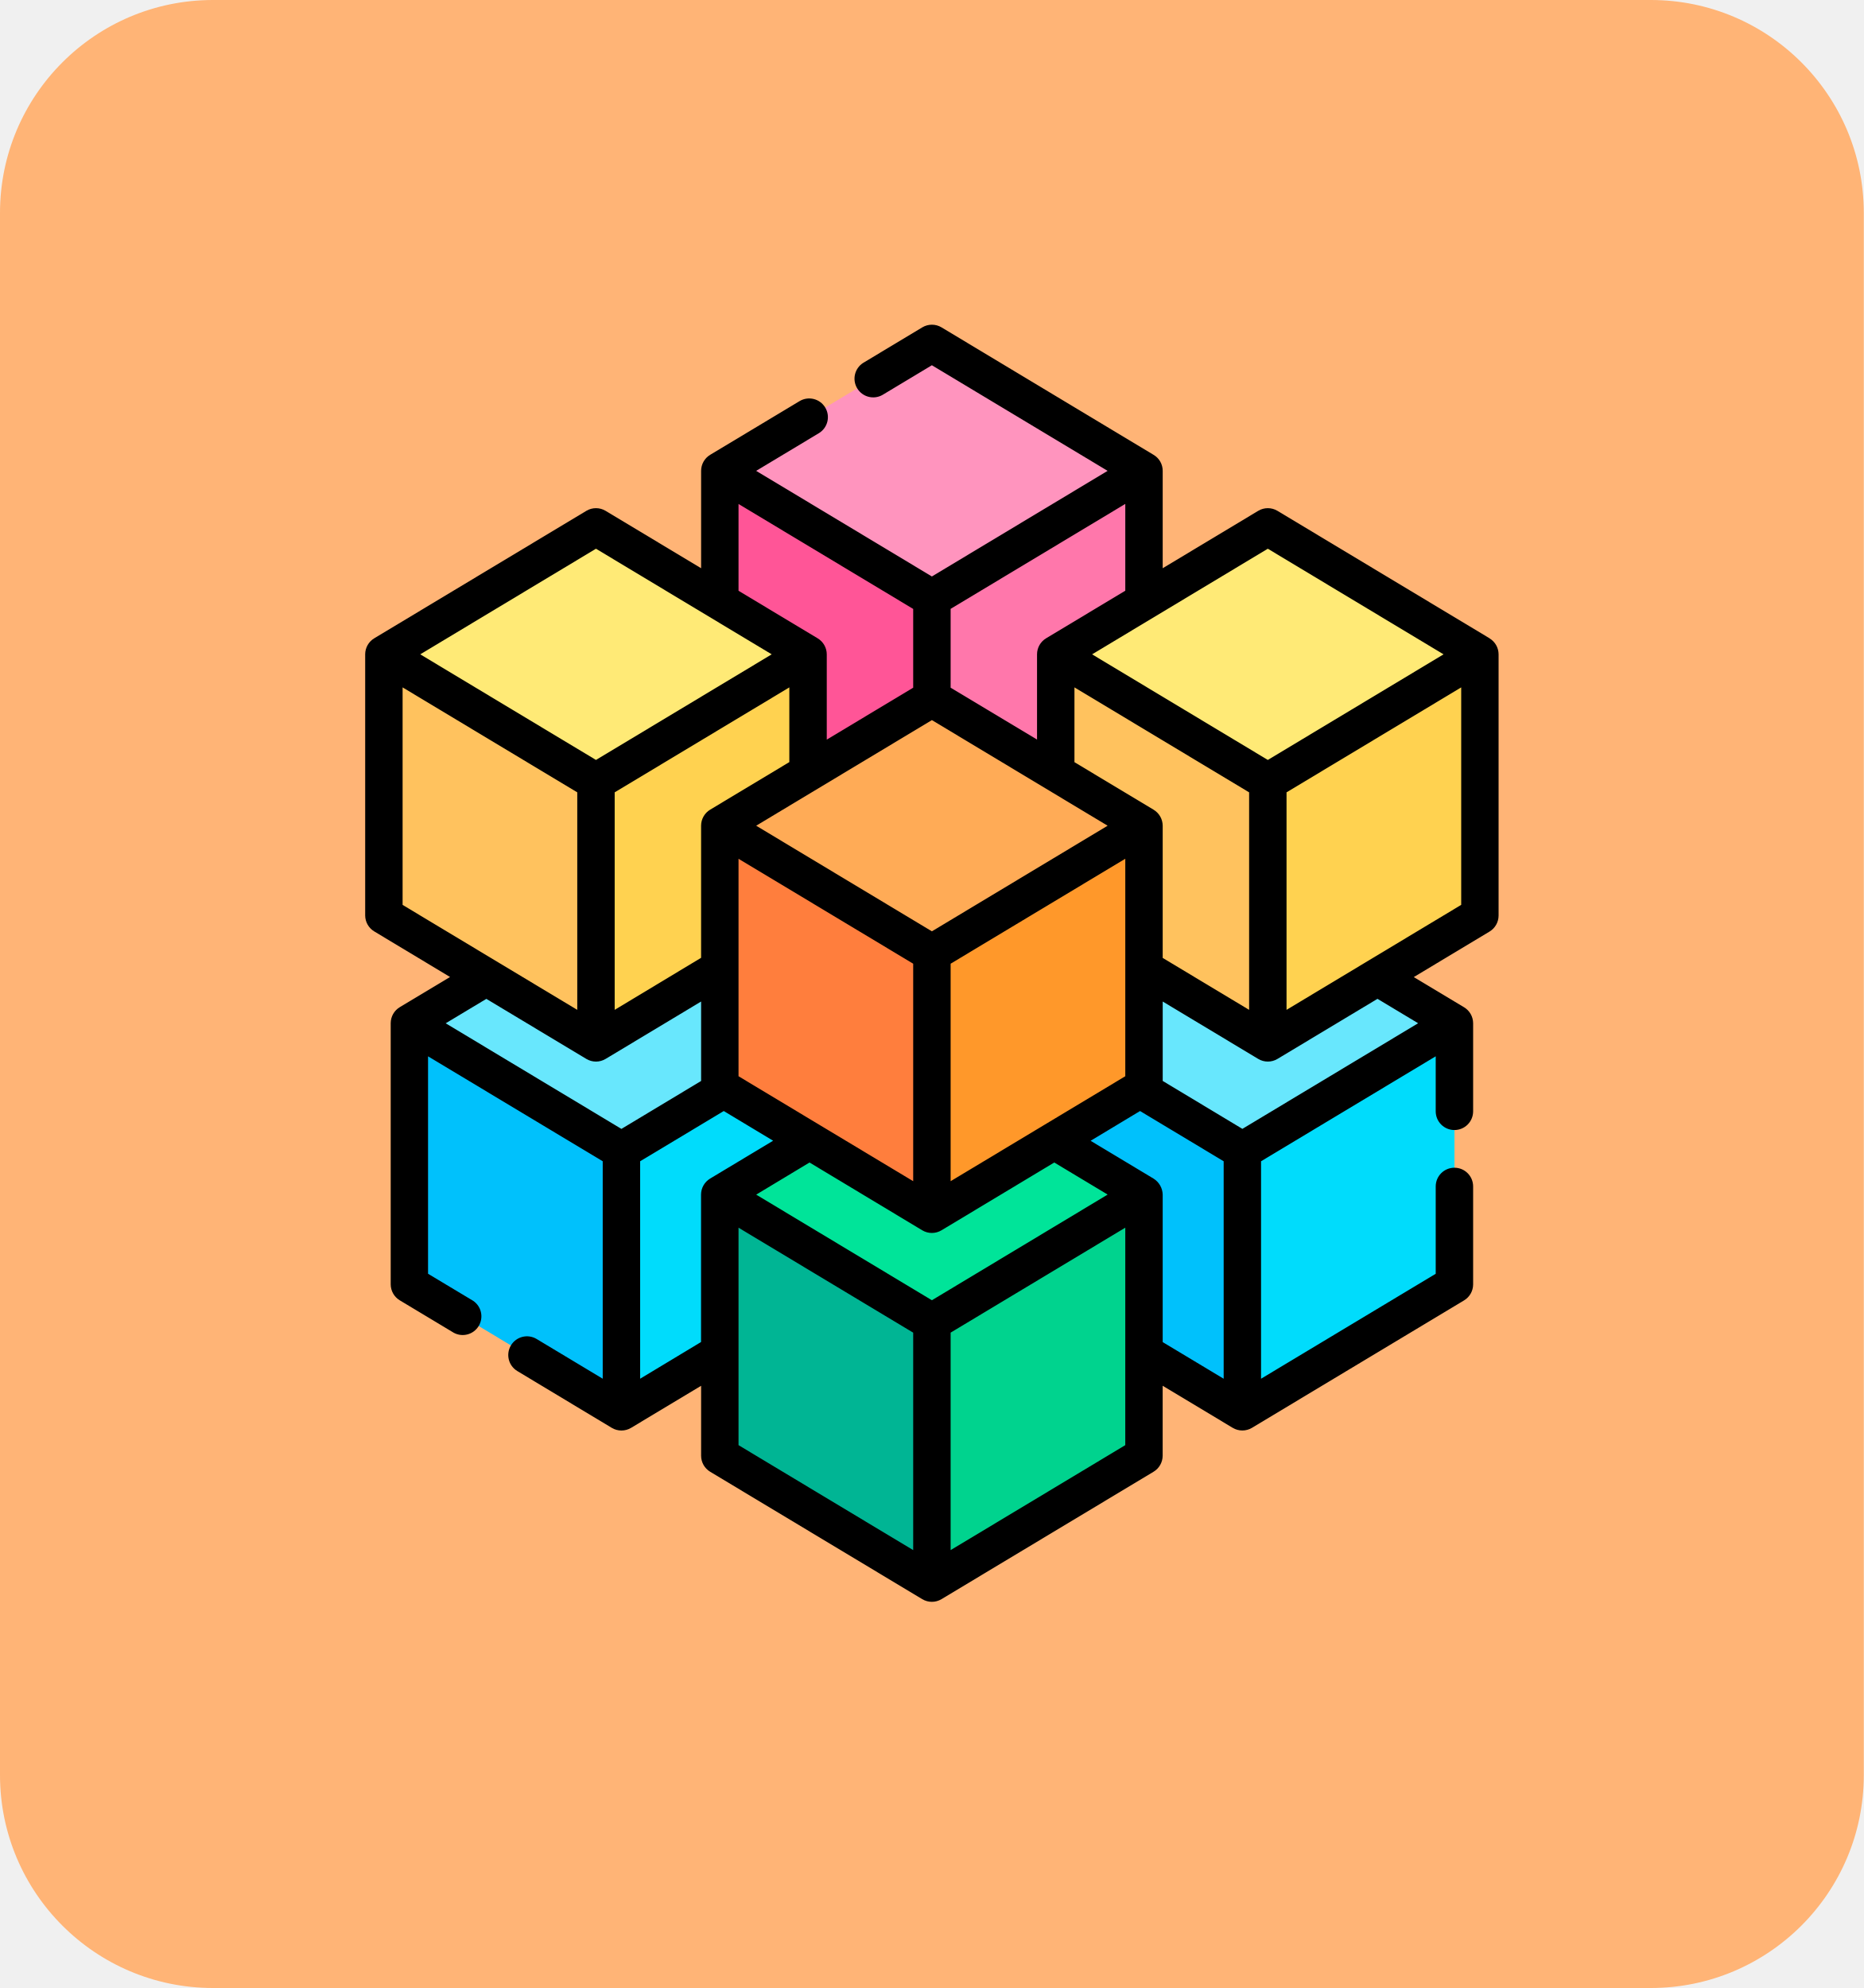
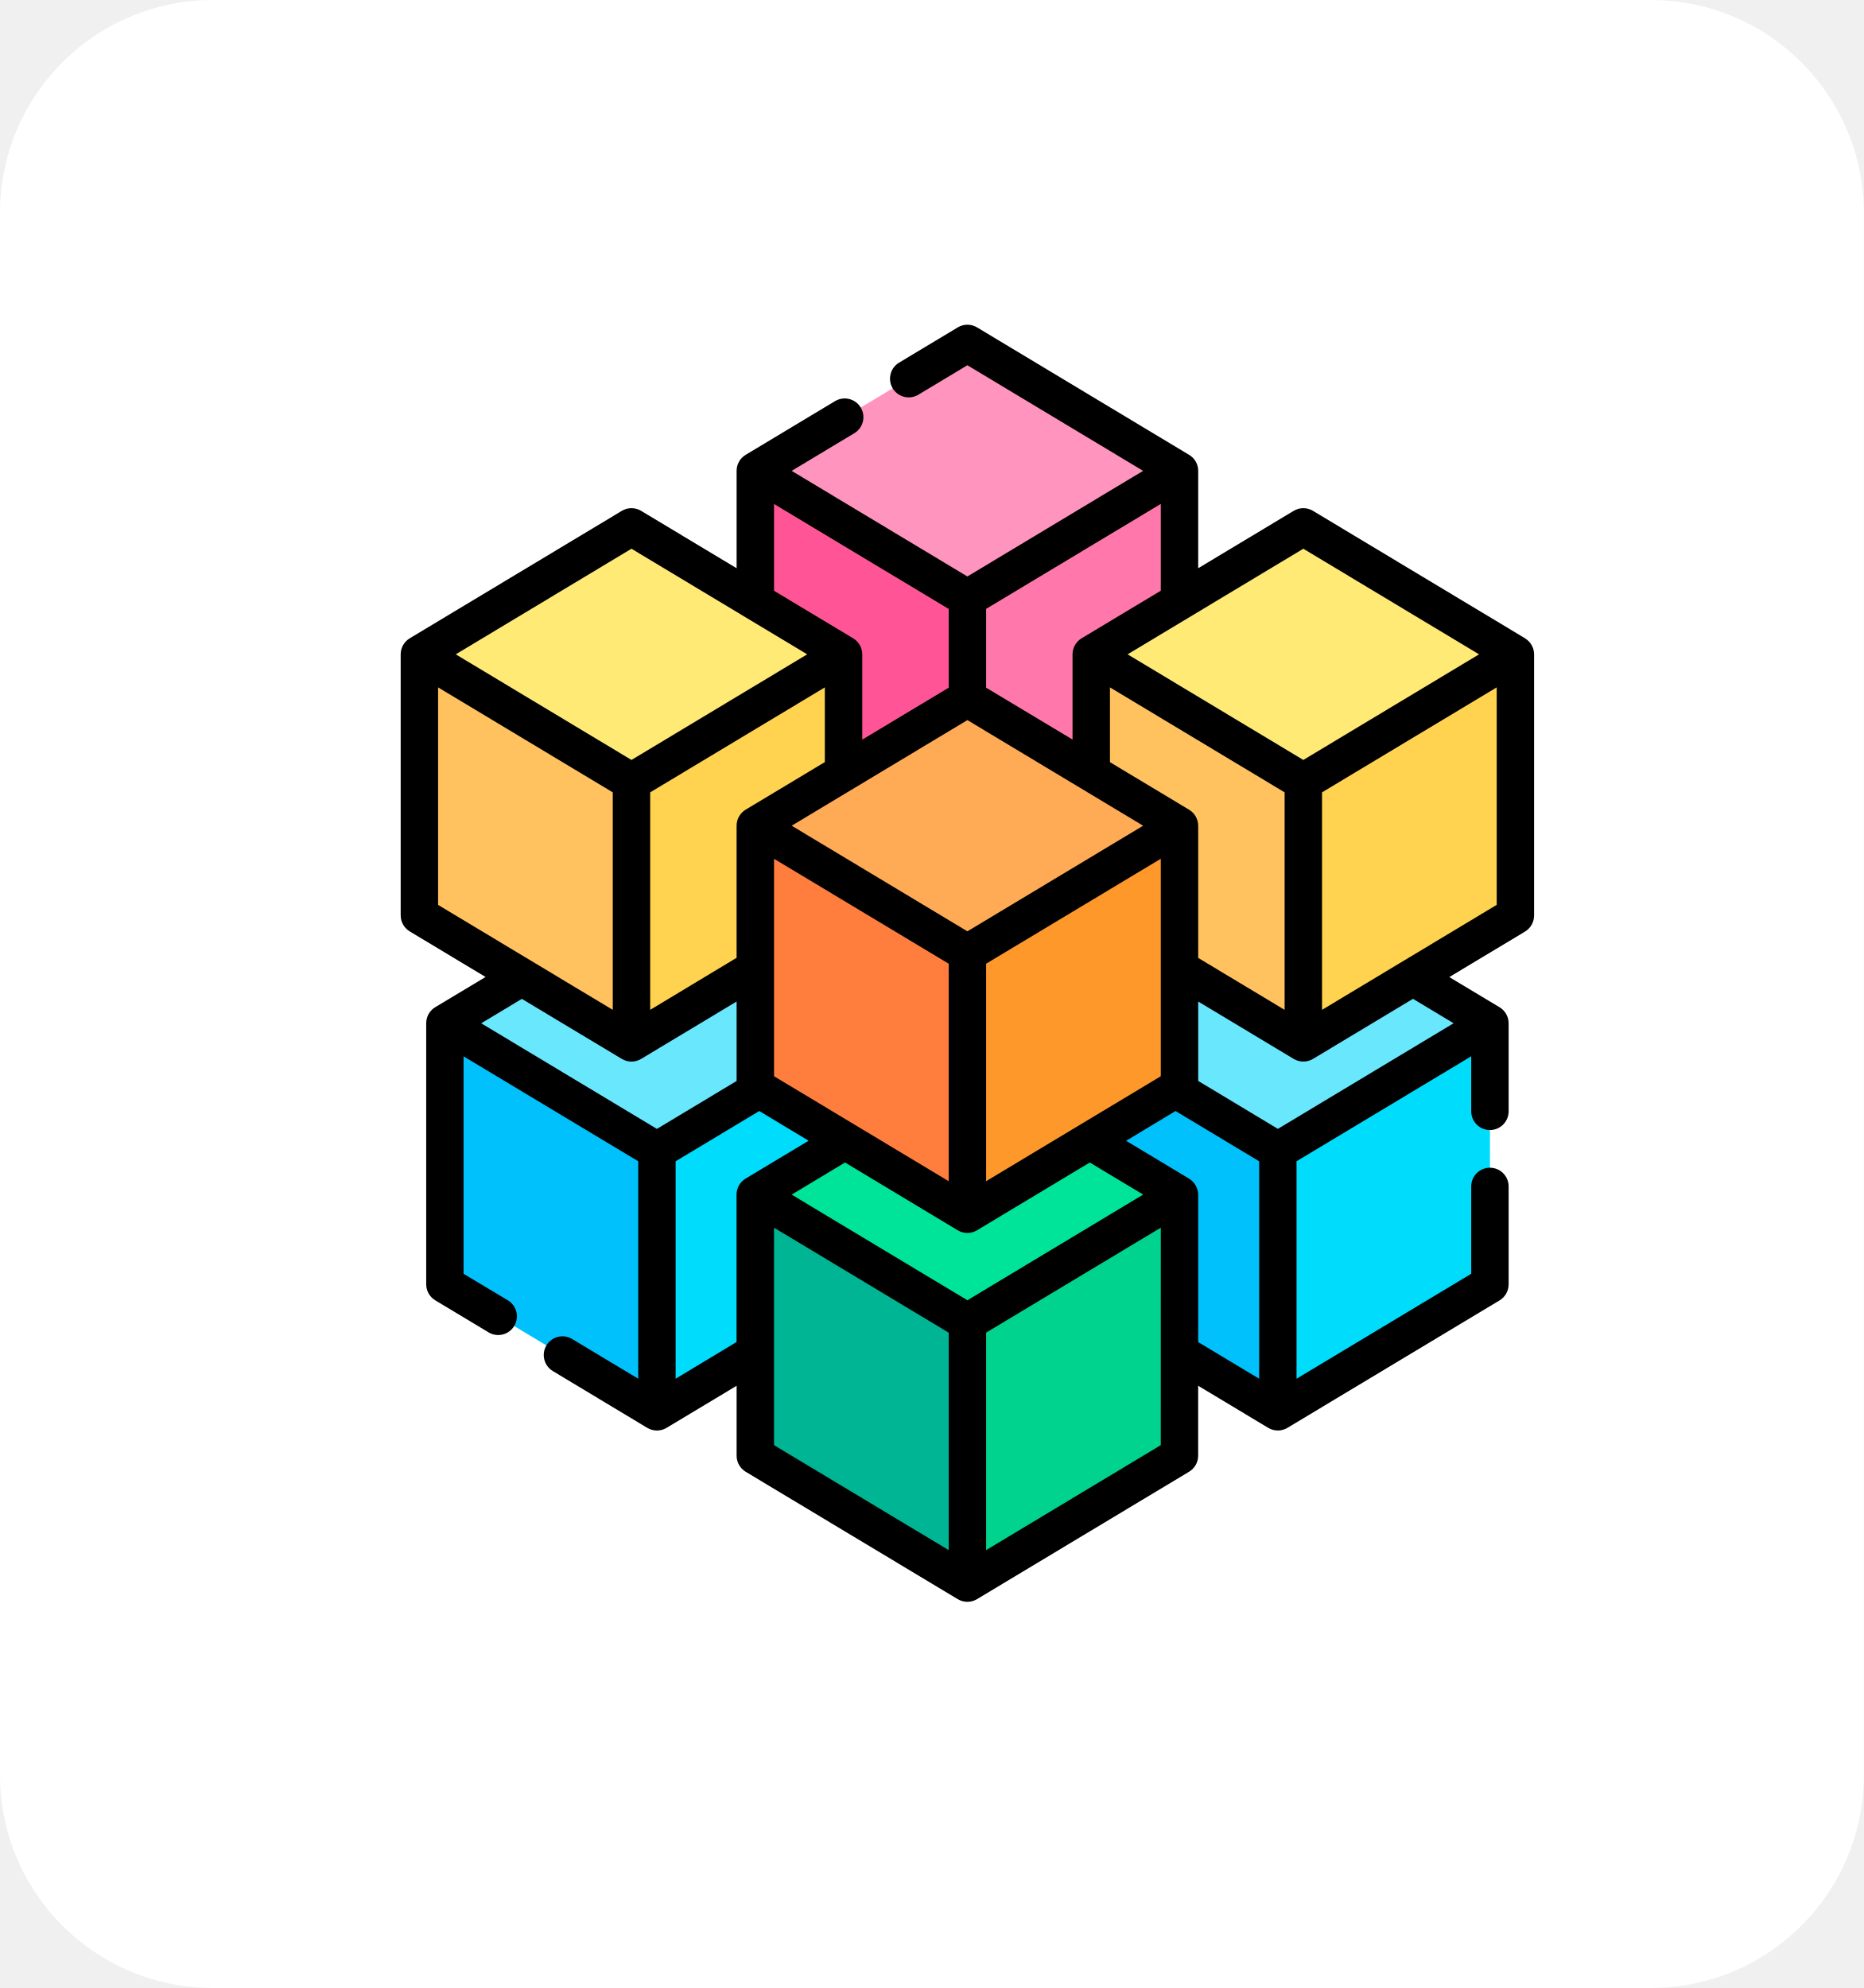
<svg xmlns="http://www.w3.org/2000/svg" width="105" height="112" viewBox="0 0 105 112">
-   <g id="Grupo_1070574" data-name="Grupo 1070574" transform="translate(-228 -1031.016)">
-     <g id="Grupo_1070573" data-name="Grupo 1070573">
-       <g id="Grupo_110668" data-name="Grupo 110668" transform="translate(228 1031.015)">
-         <rect id="Rectángulo_37257" data-name="Rectángulo 37257" width="105" height="112" rx="12" transform="translate(0 0.001)" fill="#ffb476" />
+   <g id="Grupo_1070743" data-name="Grupo 1070743" transform="translate(-226 -1031.016)">
+     <g id="Grupo_1070451" data-name="Grupo 1070451" transform="translate(226 1031.381)">
+       <g id="Grupo_1070742" data-name="Grupo 1070742">
+         <rect id="Rectángulo_37257" data-name="Rectángulo 37257" width="105" height="112" rx="12" transform="translate(0 -0.365)" fill="#fff" />
      </g>
    </g>
    <g id="Grupo_1070450" data-name="Grupo 1070450" transform="translate(14.573 -15.707)">
      <g id="cubo" transform="translate(205.182 1065.016)">
        <g id="Grupo_1070449" data-name="Grupo 1070449" transform="translate(29.872 1.054)">
          <path id="Trazado_817251" data-name="Trazado 817251" d="M58.472,243.306l-11.948-7.179,11.948-7.179,11.948,7.179Z" transform="translate(-45.09 -197.826)" fill="#68e7fd" />
          <path id="Trazado_817252" data-name="Trazado 817252" d="M46.524,280.033v14.711l11.948,7.179V287.212Z" transform="translate(-45.09 -241.732)" fill="#00c1fc" />
          <path id="Trazado_817253" data-name="Trazado 817253" d="M143.489,280.033l-11.948,7.179v14.711l11.948-7.179Z" transform="translate(-118.159 -241.732)" fill="#00dcfc" />
          <path id="Trazado_817254" data-name="Trazado 817254" d="M307.389,243.306l-11.948-7.179,11.948-7.179,11.948,7.179Z" transform="translate(-259.025 -197.826)" fill="#68e7fd" />
          <path id="Trazado_817255" data-name="Trazado 817255" d="M295.441,280.033v14.711l11.948,7.179V287.212Z" transform="translate(-259.025 -241.732)" fill="#00c1fc" />
          <path id="Trazado_817256" data-name="Trazado 817256" d="M392.406,280.033l-11.948,7.179v14.711l11.948-7.179Z" transform="translate(-332.094 -241.732)" fill="#00dcfc" />
          <path id="Trazado_817257" data-name="Trazado 817257" d="M182.93,312.011l-11.948-7.179,11.948-7.179,11.948,7.179Z" transform="translate(-152.057 -256.875)" fill="#00e499" />
          <path id="Trazado_817258" data-name="Trazado 817258" d="M170.982,348.737v14.711l11.948,7.179V355.916Z" transform="translate(-152.057 -300.781)" fill="#00b594" />
          <path id="Trazado_817259" data-name="Trazado 817259" d="M267.948,348.737,256,355.916v14.711l11.948-7.179Z" transform="translate(-225.127 -300.781)" fill="#00d38e" />
          <path id="Trazado_817260" data-name="Trazado 817260" d="M182.93,21.858l-11.948-7.179L182.93,7.5l11.948,7.179Z" transform="translate(-152.057 -7.499)" fill="#ff94be" />
          <path id="Trazado_817261" data-name="Trazado 817261" d="M170.982,58.585V73.3l11.948,7.179V65.764Z" transform="translate(-152.057 -51.406)" fill="#ff5597" />
          <path id="Trazado_817262" data-name="Trazado 817262" d="M267.948,58.585,256,65.764V80.475L267.948,73.3Z" transform="translate(-225.127 -51.406)" fill="#ff77ab" />
          <path id="Trazado_817263" data-name="Trazado 817263" d="M48.266,95.413,36.318,88.233l11.948-7.179,11.948,7.179Z" transform="translate(-36.318 -70.717)" fill="#ffea76" />
          <path id="Trazado_817264" data-name="Trazado 817264" d="M36.318,132.14v14.711l11.948,7.179V139.319Z" transform="translate(-36.318 -114.624)" fill="#ffc25e" />
          <path id="Trazado_817265" data-name="Trazado 817265" d="M133.284,132.14l-11.948,7.179V154.03l11.948-7.179Z" transform="translate(-109.388 -114.624)" fill="#ffd250" />
          <path id="Trazado_817266" data-name="Trazado 817266" d="M317.594,95.413l-11.948-7.179,11.948-7.179,11.948,7.179Z" transform="translate(-267.796 -70.717)" fill="#ffea76" />
          <path id="Trazado_817267" data-name="Trazado 817267" d="M305.646,132.14v14.711l11.948,7.179V139.319Z" transform="translate(-267.796 -114.624)" fill="#ffc25e" />
          <path id="Trazado_817268" data-name="Trazado 817268" d="M402.611,132.14l-11.948,7.179V154.03l11.948-7.179Z" transform="translate(-340.865 -114.624)" fill="#ffd250" />
          <path id="Trazado_817269" data-name="Trazado 817269" d="M182.93,164.117l-11.948-7.179,11.948-7.179,11.948,7.179Z" transform="translate(-152.057 -129.766)" fill="#ffab56" />
          <path id="Trazado_817270" data-name="Trazado 817270" d="M170.982,200.844v14.711l11.948,7.179V208.023Z" transform="translate(-152.057 -173.672)" fill="#ff7e3d" />
          <path id="Trazado_817271" data-name="Trazado 817271" d="M267.948,200.844,256,208.023v14.711l11.948-7.179Z" transform="translate(-225.127 -173.672)" fill="#ff982a" />
        </g>
        <path id="Trazado_817272" data-name="Trazado 817272" d="M92.161,17.667,80.213,10.487a1.055,1.055,0,0,0-1.086,0l-5.38,3.233V8.233a1.04,1.04,0,0,0-.511-.9L61.288.151a1.054,1.054,0,0,0-1.086,0l-3.328,2A1.054,1.054,0,0,0,57.96,3.957l2.784-1.673,9.9,5.95-9.9,5.95-9.9-5.95,3.531-2.121a1.054,1.054,0,1,0-1.086-1.807L48.254,7.33a1.056,1.056,0,0,0-.511.9V13.72l-5.38-3.233a1.055,1.055,0,0,0-1.086,0L29.329,17.667a1.055,1.055,0,0,0-.511.9V33.281a1.054,1.054,0,0,0,.511.9L33.6,36.749l-2.833,1.7a1.055,1.055,0,0,0-.511.9V54.065a1.054,1.054,0,0,0,.511.9l3.046,1.83A1.054,1.054,0,0,0,34.9,54.992L32.36,53.469V41.218l.582.35L42.2,47.13V59.381l-3.724-2.238a1.054,1.054,0,0,0-1.086,1.807l5.321,3.2a1.059,1.059,0,0,0,1.086,0l3.946-2.371v3.944a1.054,1.054,0,0,0,.511.9L60.2,71.8a1.055,1.055,0,0,0,1.086,0l11.948-7.179a1.054,1.054,0,0,0,.511-.9V59.777l3.946,2.371a1.058,1.058,0,0,0,1.086,0l11.948-7.179a1.054,1.054,0,0,0,.511-.9V48.548a1.054,1.054,0,1,0-2.108,0v4.921l-9.84,5.913V47.13l9.258-5.563.582-.35v3.1a1.054,1.054,0,0,0,2.108,0V39.354a1.054,1.054,0,0,0-.511-.9l-2.833-1.7,4.267-2.564a1.054,1.054,0,0,0,.511-.9V18.57a1.053,1.053,0,0,0-.511-.9ZM60.745,54.96l-9.9-5.95L53.851,47.2,60.2,51.019a1.054,1.054,0,0,0,1.086,0L67.639,47.2l3.007,1.807Zm0-32.684,9.9,5.95-9.9,5.95-9.9-5.95Zm-17.871,4.07,9.793-5.885.046-.028v4.209l-4.46,2.68a1.056,1.056,0,0,0-.511.9v7.446L42.874,38.6ZM49.851,42.34V30.089L59.691,36V48.253ZM61.8,48.253V36l9.84-5.913V42.34ZM73.747,28.226a1.059,1.059,0,0,0-.511-.9l-4.46-2.68V20.433l2.117,1.272,7.723,4.641V38.6l-4.869-2.926V28.226ZM79.67,12.621l9.9,5.95-9.9,5.95-9.9-5.95ZM67.179,17.667a1.055,1.055,0,0,0-.511.9v4.805L61.8,20.45V16.009l9.84-5.913v4.891ZM49.851,10.1l9.84,5.913V20.45l-4.869,2.926V18.57a1.055,1.055,0,0,0-.511-.9l-4.46-2.68V10.1ZM41.82,12.621l9.9,5.95-9.9,5.95-9.9-5.95ZM30.926,20.433l9.84,5.913V38.6l-9.84-5.913ZM41.277,41.364a1.054,1.054,0,0,0,1.086,0l5.38-3.233v4.476l-4.489,2.7-9.9-5.95,2.29-1.376Zm3.031,18.018V47.13L49.019,44.3,51.8,45.973l-3.55,2.133a1.056,1.056,0,0,0-.511.9v8.308Zm5.543-8.509,2.117,1.272,7.723,4.641V69.037l-9.84-5.913ZM71.639,63.124,61.8,69.037V56.785l7.723-4.641,2.117-1.272ZM73.747,49.01a1.093,1.093,0,0,0-.511-.9l-3.55-2.133L72.471,44.3l4.711,2.831V59.382l-3.435-2.064Zm14.39-9.655-9.9,5.95-4.489-2.7V38.131l5.38,3.233a1.057,1.057,0,0,0,1.086,0l5.634-3.385Zm2.427-6.67L80.724,38.6V26.346l7.723-4.641,2.117-1.272Z" />
      </g>
    </g>
  </g>
</svg>
